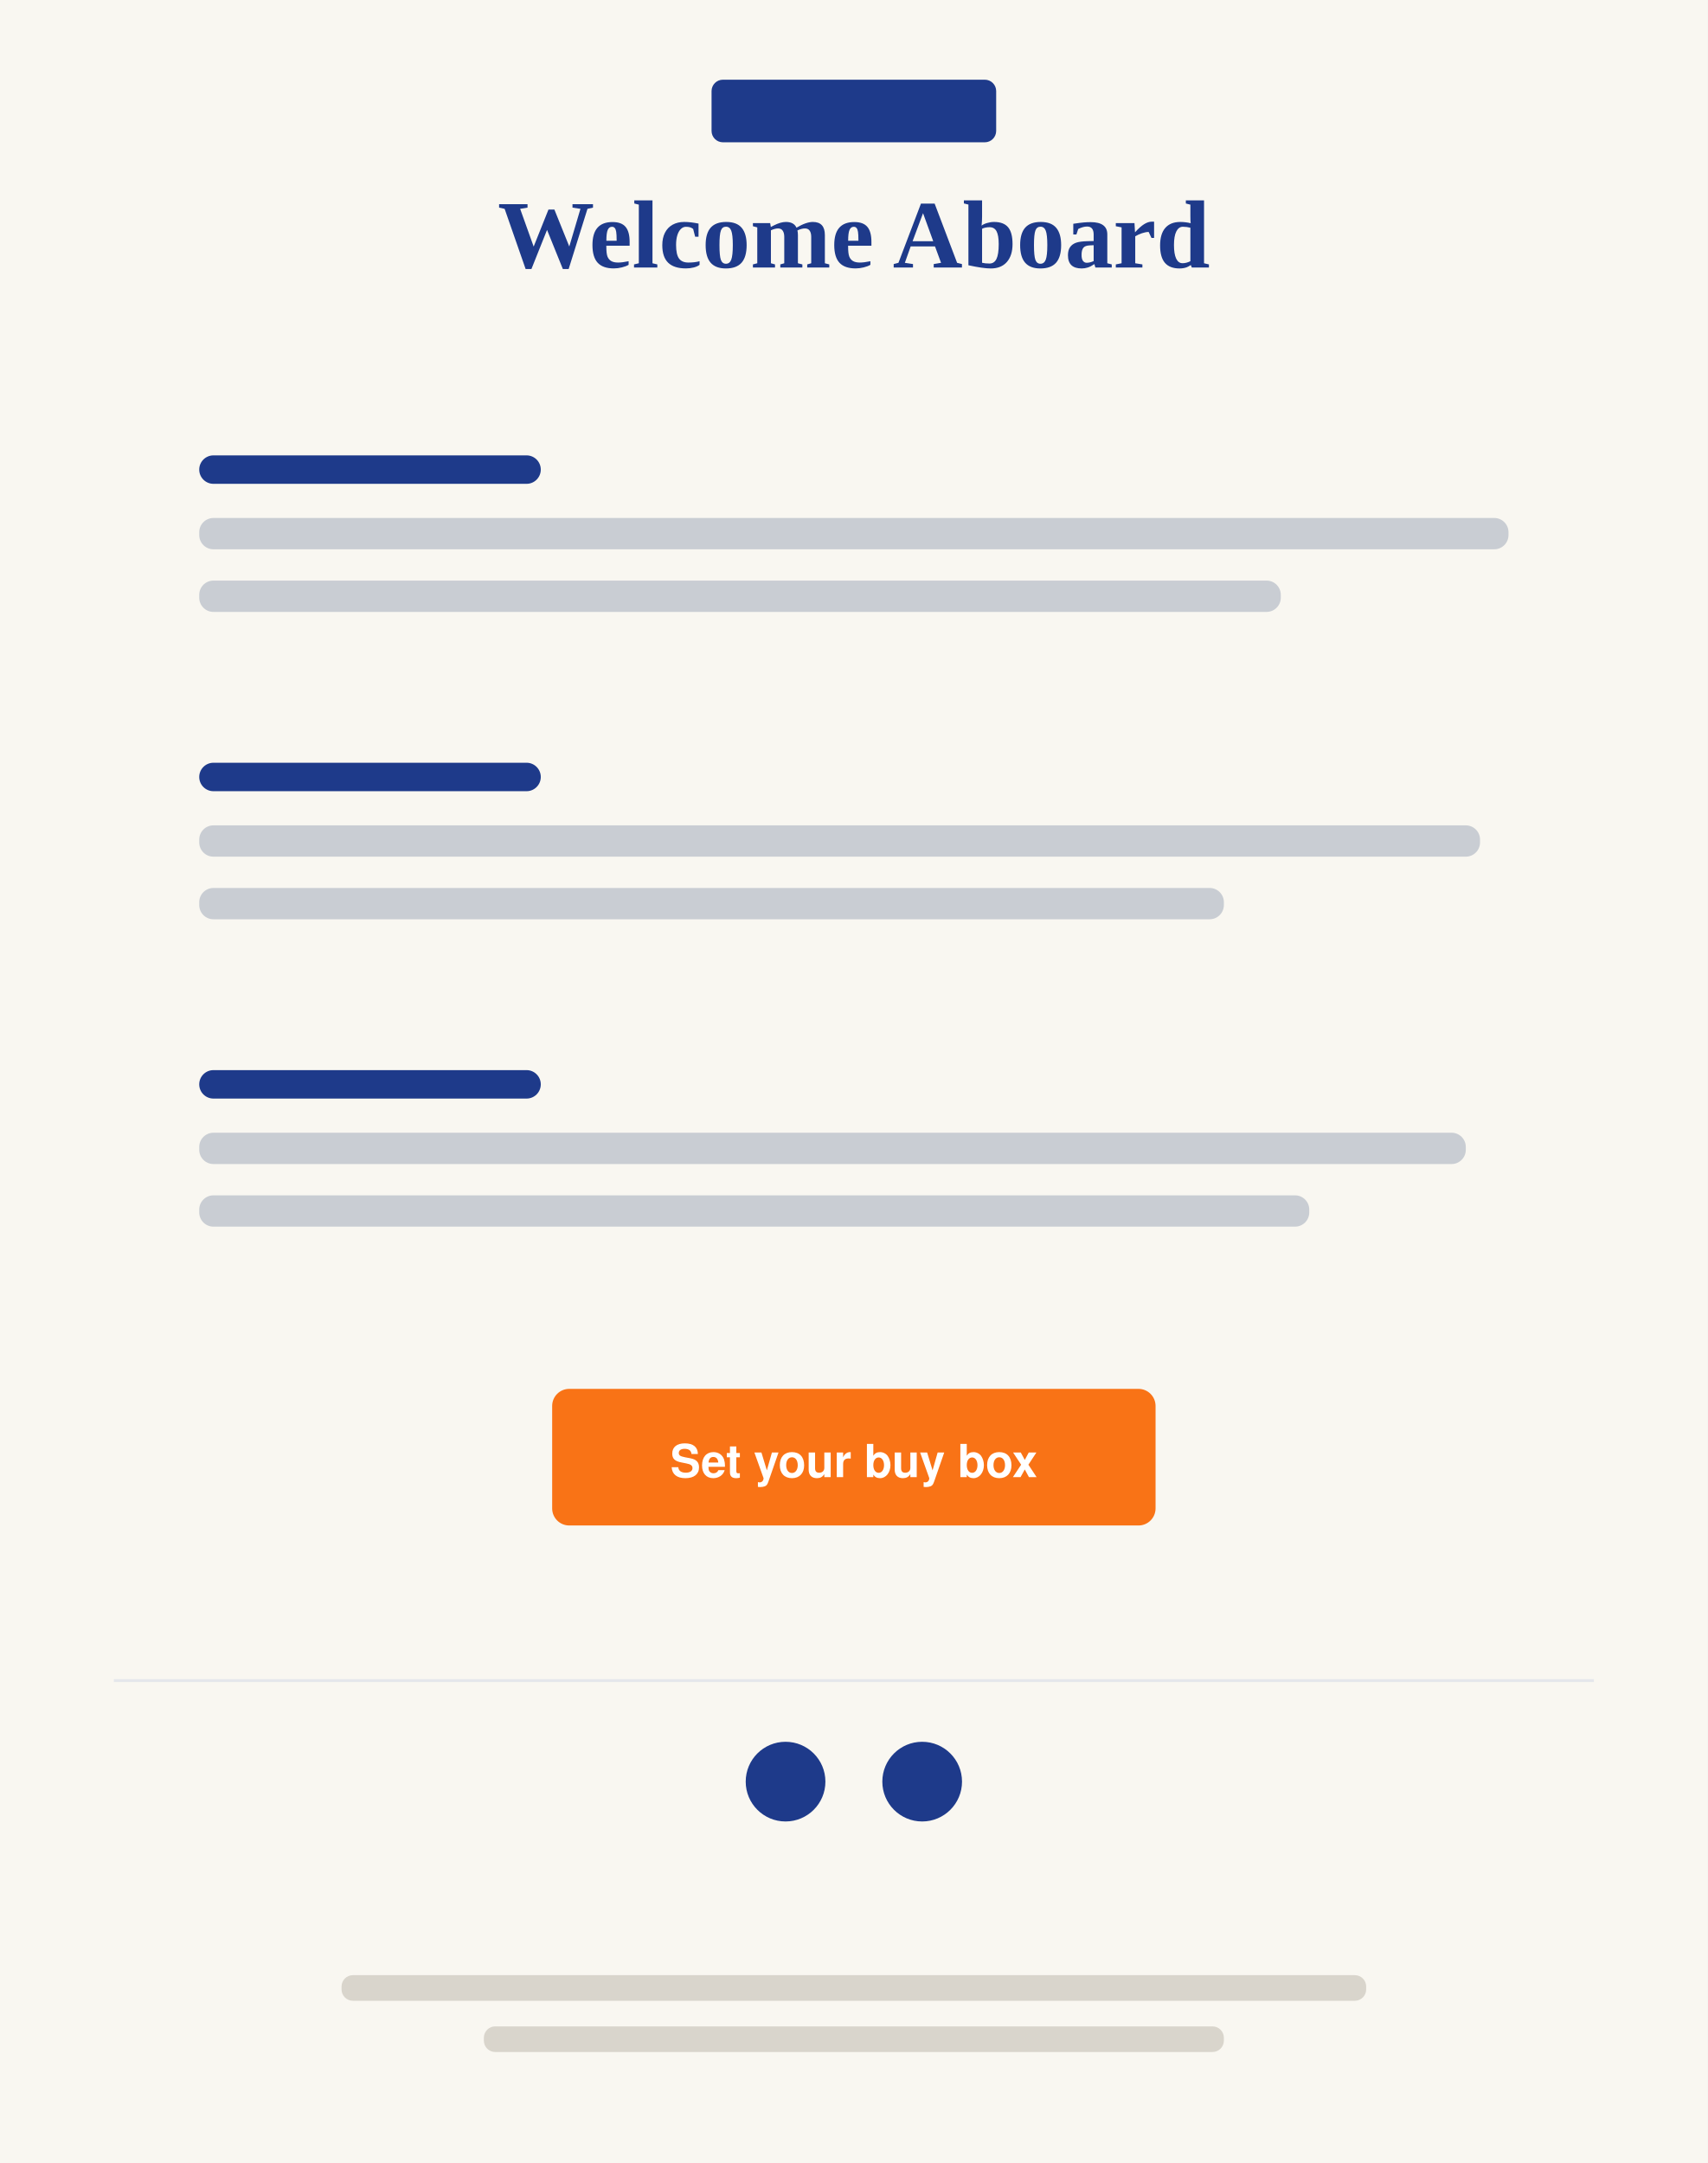
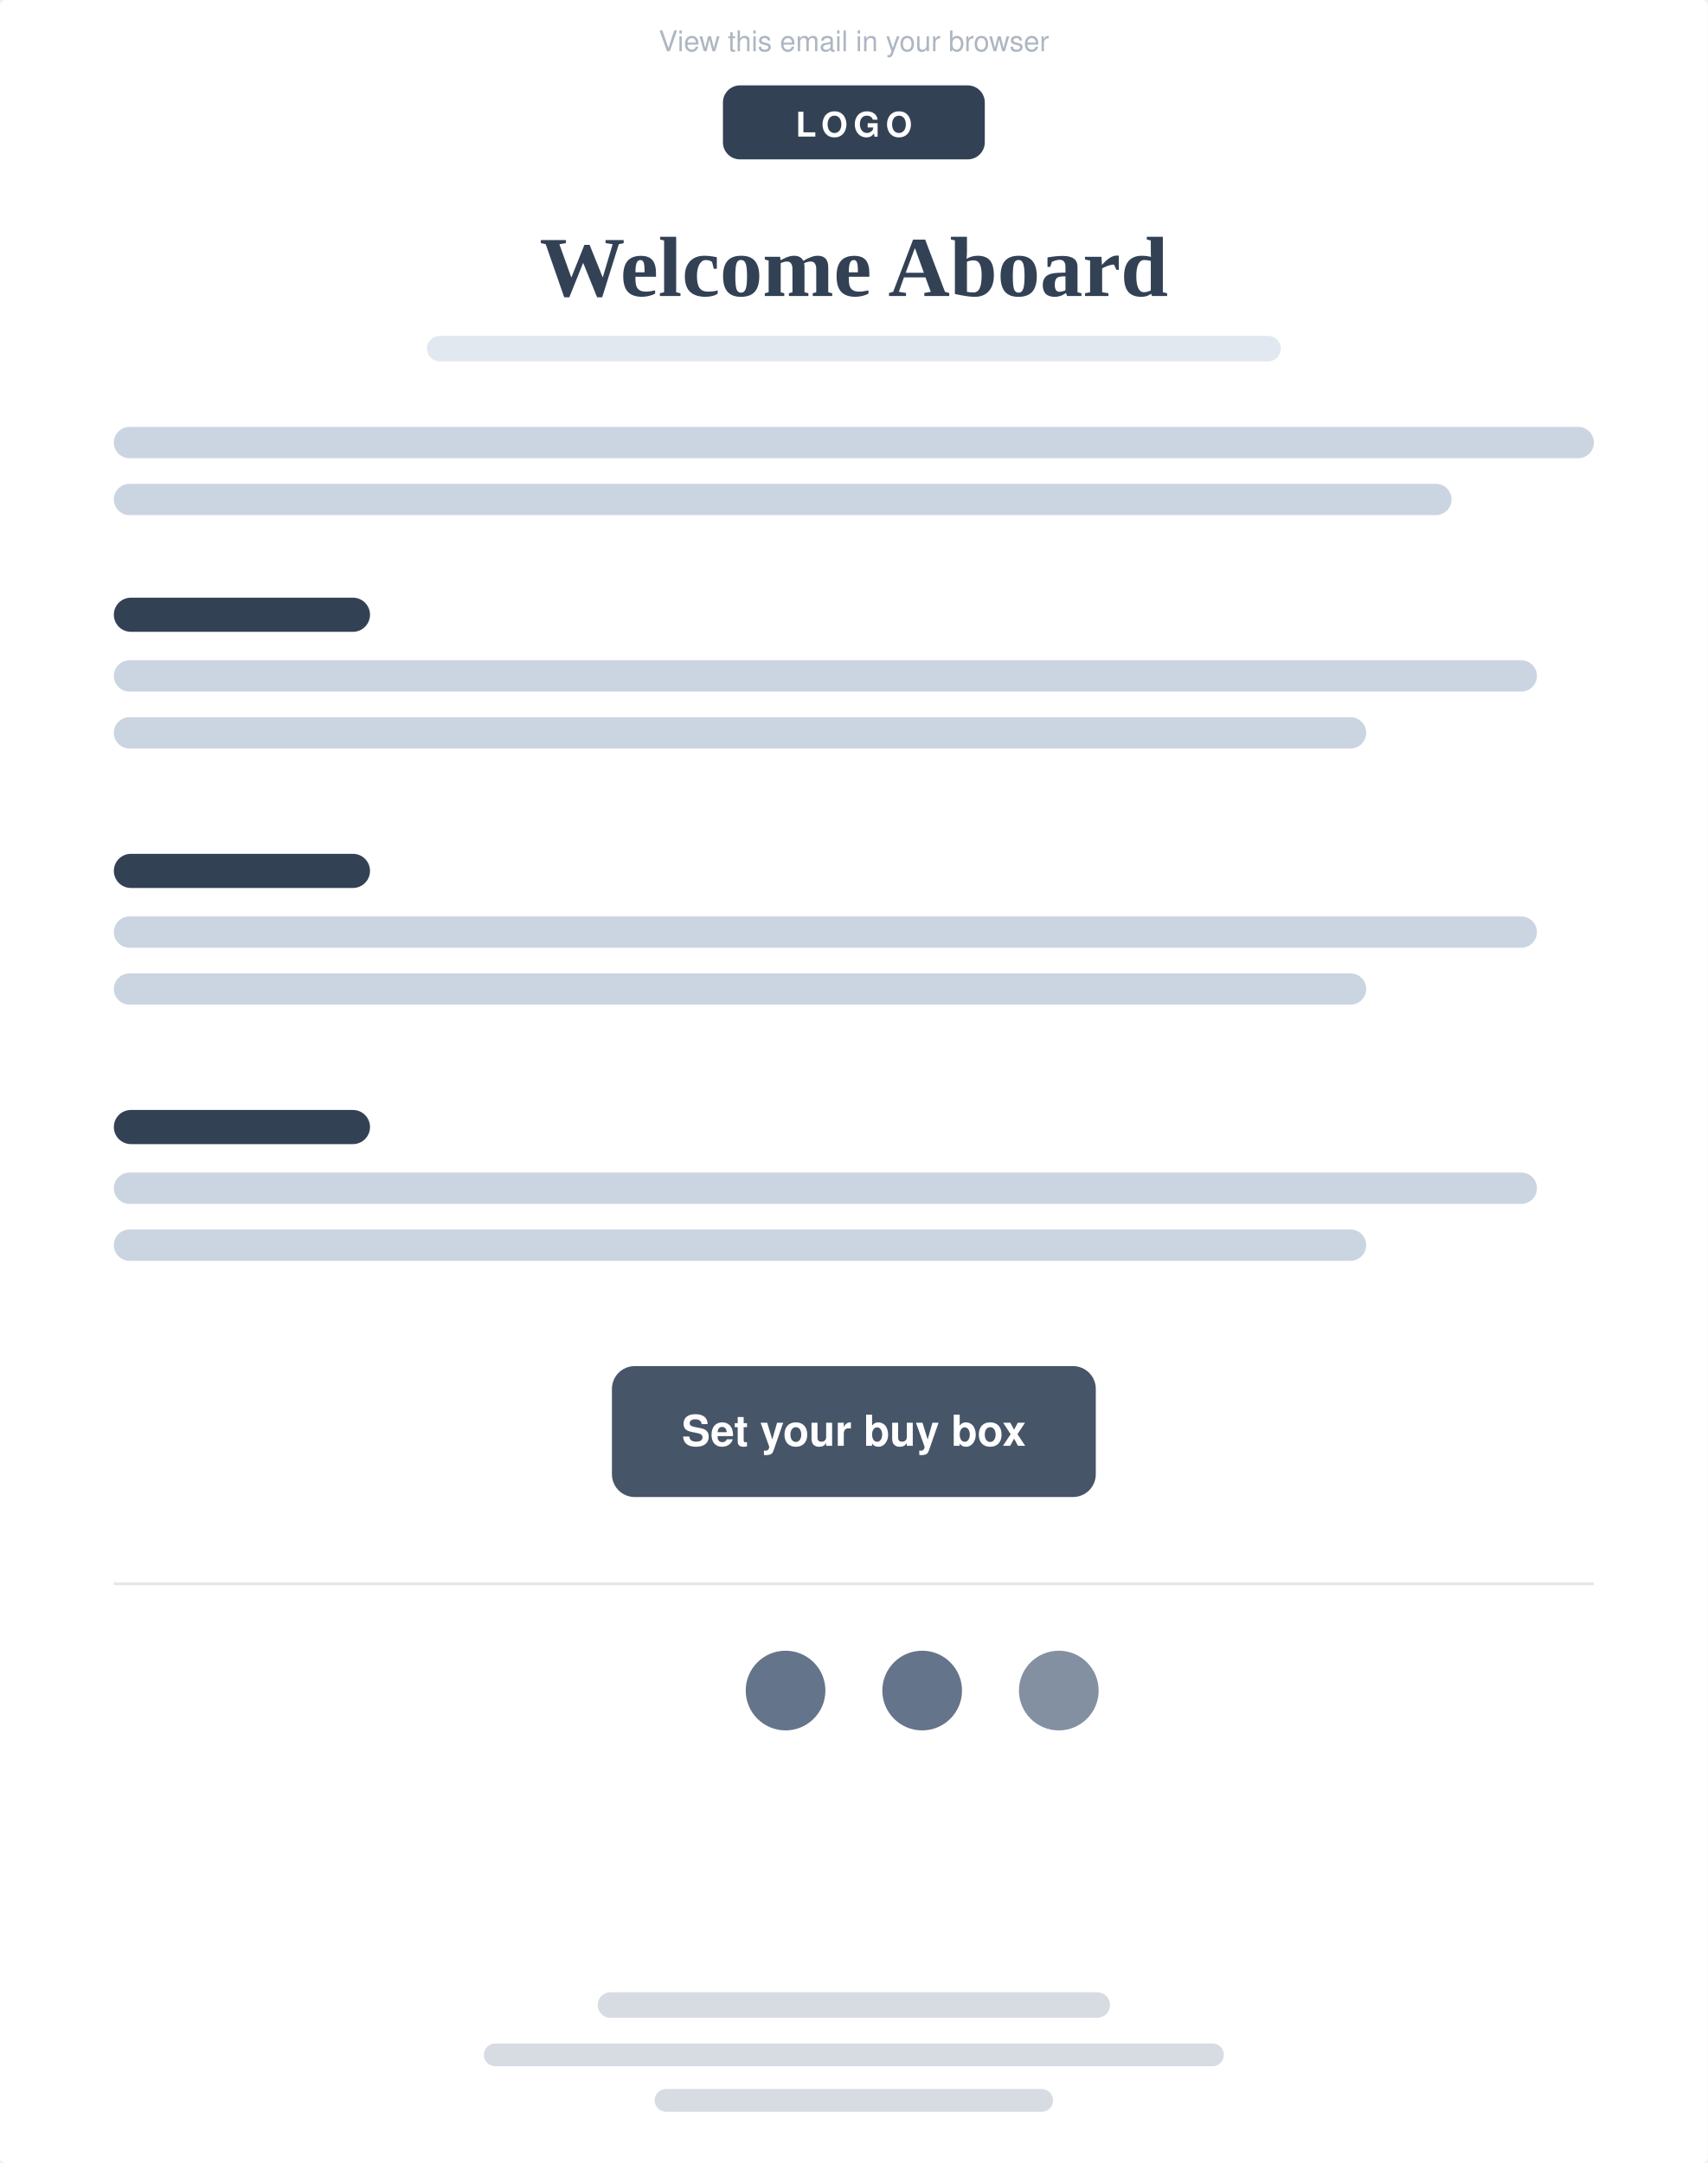
- <svg xmlns="http://www.w3.org/2000/svg" viewBox="0 0 600 760" font-family="Georgia, 'Times New Roman', serif">
-   <rect width="600" height="760" fill="#F9F7F1" />
-   <rect x="250" y="28" width="100" height="22" rx="4" fill="#1E3A8A" />
-   <text x="300" y="94" text-anchor="middle" font-size="34" font-weight="700" fill="#1E3A8A">Welcome Aboard</text>
-   <rect x="70" y="160" width="120" height="10" rx="5" fill="#1E3A8A" />
-   <rect x="70" y="182" width="460" height="11" rx="5" fill="#C9CDD3" />
-   <rect x="70" y="204" width="380" height="11" rx="5" fill="#C9CDD3" />
-   <rect x="70" y="268" width="120" height="10" rx="5" fill="#1E3A8A" />
-   <rect x="70" y="290" width="450" height="11" rx="5" fill="#C9CDD3" />
-   <rect x="70" y="312" width="360" height="11" rx="5" fill="#C9CDD3" />
-   <rect x="70" y="376" width="120" height="10" rx="5" fill="#1E3A8A" />
-   <rect x="70" y="398" width="445" height="11" rx="5" fill="#C9CDD3" />
-   <rect x="70" y="420" width="390" height="11" rx="5" fill="#C9CDD3" />
-   <rect x="194" y="488" width="212" height="48" rx="6" fill="#F97316" />
-   <text x="300" y="519" text-anchor="middle" font-size="16" font-weight="700" fill="#fff" font-family="Helvetica, Arial, sans-serif">Set your buy box</text>
-   <rect x="40" y="590" width="520" height="1" fill="#E5E7EB" />
-   <circle cx="276" cy="626" r="14" fill="#1E3A8A" />
-   <circle cx="324" cy="626" r="14" fill="#1E3A8A" />
-   <rect x="120" y="694" width="360" height="9" rx="4" fill="#D9D5CC" />
-   <rect x="170" y="712" width="260" height="9" rx="4" fill="#D9D5CC" />
+ <svg xmlns="http://www.w3.org/2000/svg" viewBox="0 0 600 760">
+   <rect width="600" height="760" rx="2" fill="#FFFFFF" />
+   <text x="300" y="18" text-anchor="middle" font-size="10" fill="#AEB6C2" font-family="Helvetica, Arial, sans-serif">View this email in your browser</text>
+   <rect x="254" y="30" width="92" height="26" rx="6" fill="#334155" />
+   <text x="300" y="48" text-anchor="middle" font-size="12" font-weight="700" fill="#fff" font-family="Helvetica, Arial, sans-serif" letter-spacing="2">LOGO</text>
+   <text x="300" y="104" text-anchor="middle" font-size="30" font-weight="700" fill="#334155" font-family="Georgia, 'Times New Roman', serif">Welcome Aboard</text>
+   <rect x="150" y="118" width="300" height="9" rx="4.5" fill="#E2E8F0" />
+   <rect x="40" y="150" width="520" height="11" rx="5.5" fill="#CBD5E1" />
+   <rect x="40" y="170" width="470" height="11" rx="5.5" fill="#CBD5E1" />
+   <rect x="40" y="210" width="90" height="12" rx="6" fill="#334155" />
+   <rect x="40" y="232" width="500" height="11" rx="5.5" fill="#CBD5E1" />
+   <rect x="40" y="252" width="440" height="11" rx="5.5" fill="#CBD5E1" />
+   <rect x="40" y="300" width="90" height="12" rx="6" fill="#334155" />
+   <rect x="40" y="322" width="500" height="11" rx="5.5" fill="#CBD5E1" />
+   <rect x="40" y="342" width="440" height="11" rx="5.5" fill="#CBD5E1" />
+   <rect x="40" y="390" width="90" height="12" rx="6" fill="#334155" />
+   <rect x="40" y="412" width="500" height="11" rx="5.5" fill="#CBD5E1" />
+   <rect x="40" y="432" width="440" height="11" rx="5.5" fill="#CBD5E1" />
+   <rect x="215" y="480" width="170" height="46" rx="8" fill="#475569" />
+   <text x="300" y="508" text-anchor="middle" font-size="15" font-weight="700" fill="#fff" font-family="Helvetica, Arial, sans-serif">Set your buy box</text>
+   <rect x="40" y="556" width="520" height="1" fill="#E5E7EB" />
+   <circle cx="276" cy="594" r="14" fill="#64748B" />
+   <circle cx="324" cy="594" r="14" fill="#64748B" />
+   <circle cx="372" cy="594" r="14" fill="#64748B" opacity="0.8" />
+   <rect x="210" y="700" width="180" height="9" rx="4.5" fill="#D7DCE3" />
+   <rect x="170" y="718" width="260" height="8" rx="4" fill="#D7DCE3" />
+   <rect x="230" y="734" width="140" height="8" rx="4" fill="#D7DCE3" />
</svg>
